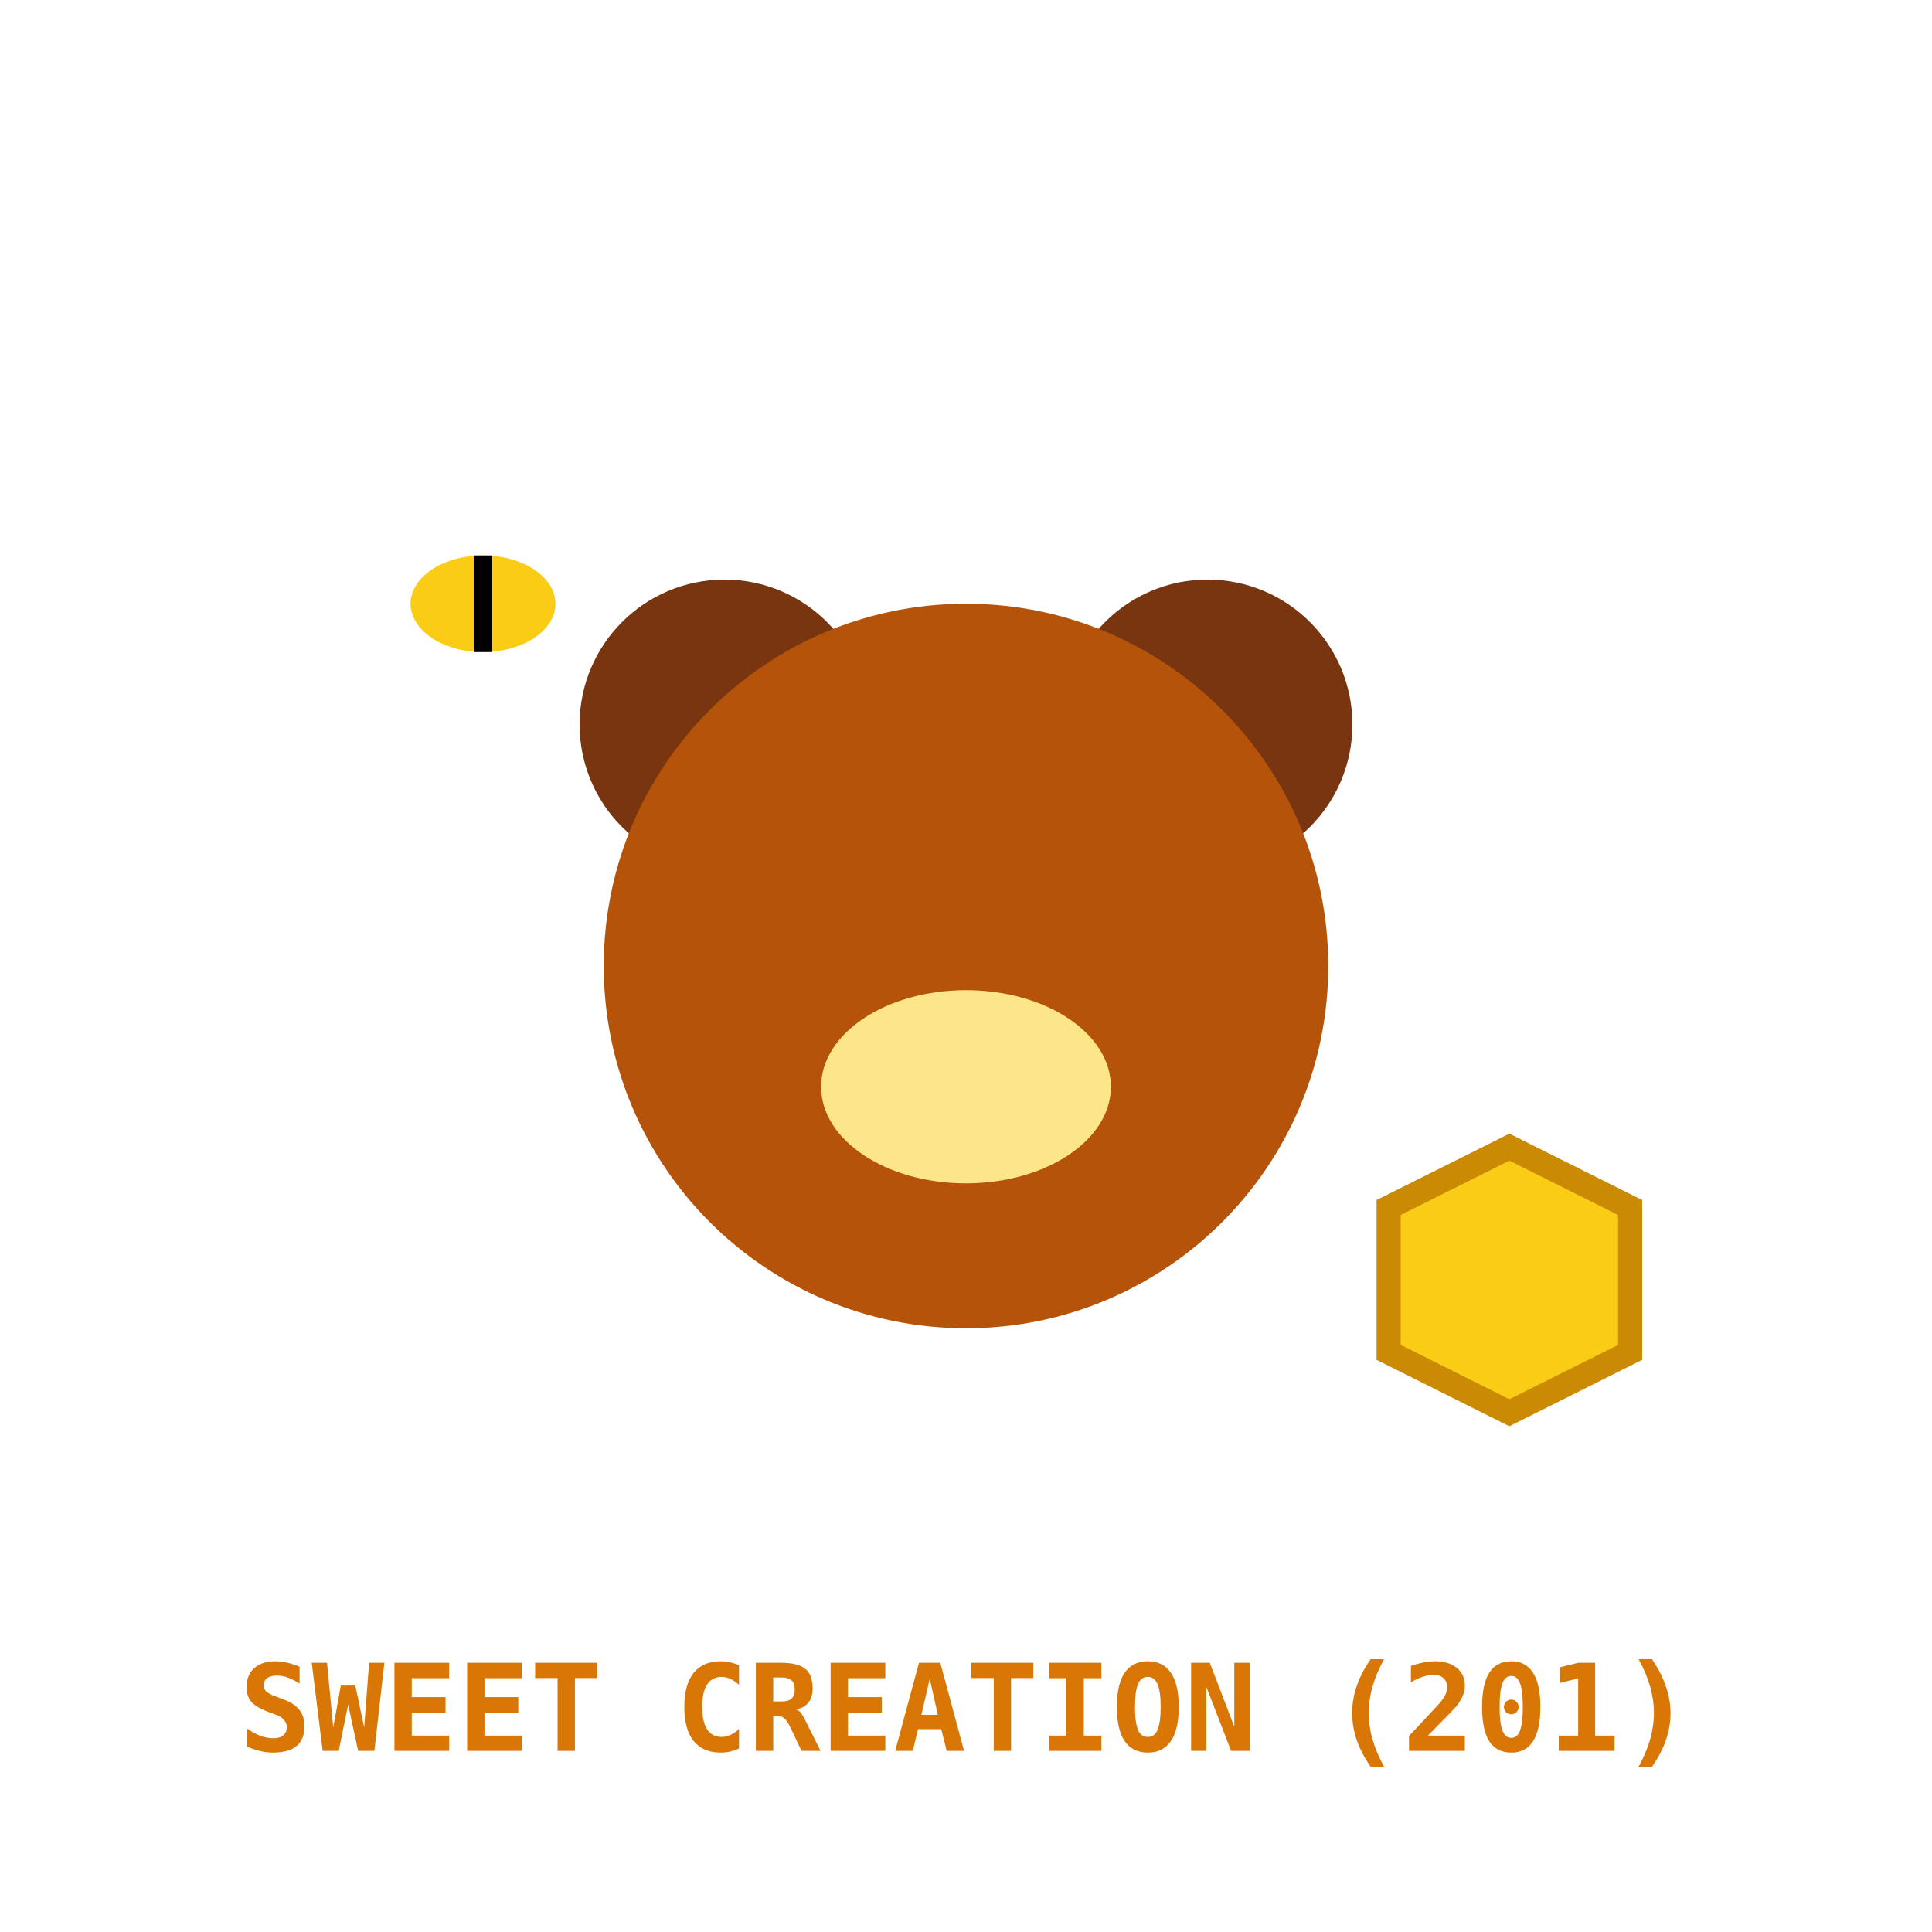
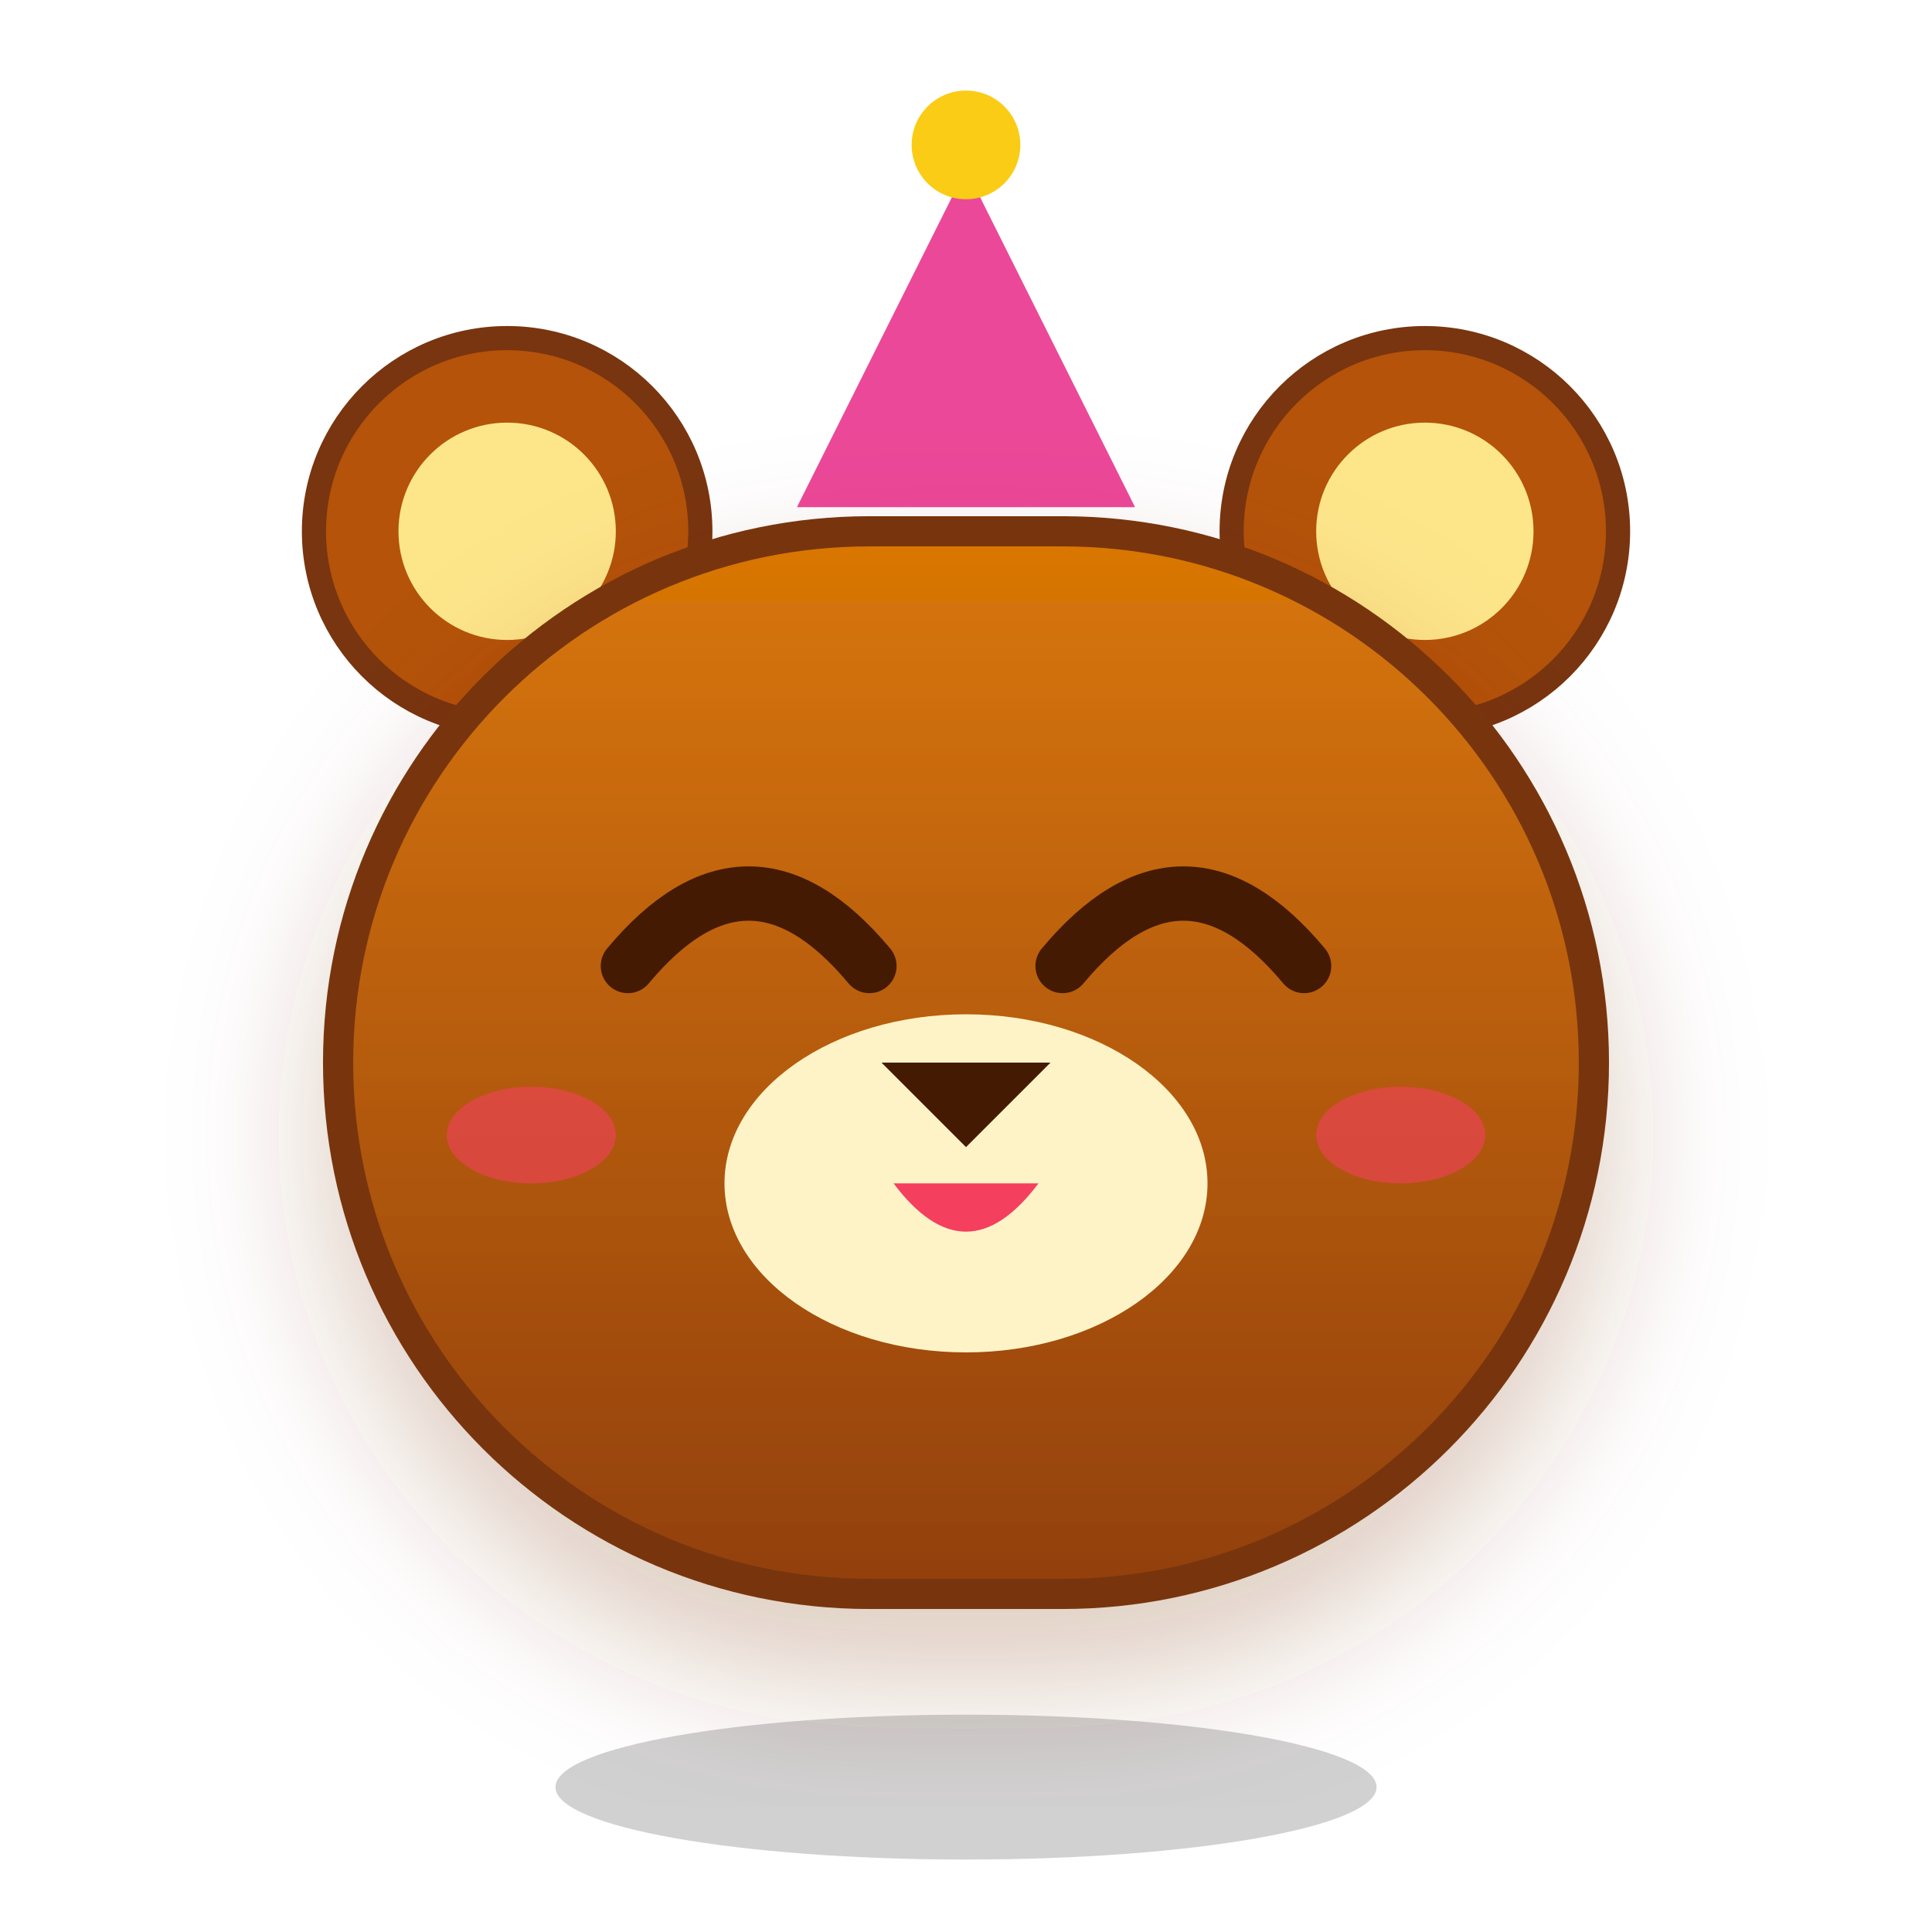
<svg xmlns="http://www.w3.org/2000/svg" viewBox="0 0 160 160" width="100%" height="100%">
-   <circle cx="60" cy="60" r="12" fill="#78350f" />
-   <circle cx="100" cy="60" r="12" fill="#78350f" />
-   <circle cx="80" cy="80" r="30" fill="#b45309" />
-   <ellipse cx="80" cy="90" rx="12" ry="8" fill="#fde68a" />
-   <polygon points="115,100 125,95 135,100 135,112 125,117 115,112" fill="#facc15" stroke="#ca8a04" stroke-width="2" />
-   <ellipse cx="40" cy="50" rx="6" ry="4" fill="#facc15" />
-   <line x1="40" y1="46" x2="40" y2="54" stroke="#000" stroke-width="1.5" />
-   <text x="80" y="145" font-family="monospace" font-size="10" font-weight="bold" fill="#d97706" text-anchor="middle">SWEET CREATION (201)</text>
+   <defs>
+     <linearGradient id="bear-grad" x1="0%" y1="0%" x2="0%" y2="100%">
+       <stop offset="0%" stop-color="#d97706" />
+       <stop offset="100%" stop-color="#92400e" />
+     </linearGradient>
+     <filter id="bear-glow" x="-20%" y="-20%" width="140%" height="140%">
+       <feDropShadow dx="0" dy="6" stdDeviation="6" flood-color="#78350f" flood-opacity="0.25" />
+     </filter>
+   </defs>
+   <style>
+     @keyframes happyJump {
+       0%, 100% { transform: translateY(0) scale(1, 1); }
+       30% { transform: translateY(6px) scale(1.08, 0.92); }
+       55% { transform: translateY(-16px) scale(0.94, 1.06); }
+       75% { transform: translateY(-2px) scale(1.02, 0.98); }
+     }
+     .head-jump { animation: happyJump 1.8s cubic-bezier(0.28, 0.84, 0.42, 1) infinite; transform-origin: 80px 145px; }
+   </style>
+   <ellipse cx="80" cy="148" rx="34" ry="6" fill="#000000" opacity="0.18" />
+   <g class="head-jump">
+     <polygon points="80,14 66,42 94,42" fill="#ec4899" />
+     <circle cx="80" cy="12" r="4.5" fill="#facc15" />
+     <circle cx="42" cy="44" r="16" fill="#b45309" stroke="#78350f" stroke-width="2" />
+     <circle cx="42" cy="44" r="9" fill="#fde68a" />
+     <circle cx="118" cy="44" r="16" fill="#b45309" stroke="#78350f" stroke-width="2" />
+     <circle cx="118" cy="44" r="9" fill="#fde68a" />
+     <rect x="28" y="44" width="104" height="88" rx="44" fill="url(#bear-grad)" stroke="#78350f" stroke-width="2.5" filter="url(#bear-glow)" />
+     <path d="M 52 80 Q 62 68 72 80" fill="none" stroke="#451a03" stroke-width="4.5" stroke-linecap="round" />
+     <path d="M 88 80 Q 98 68 108 80" fill="none" stroke="#451a03" stroke-width="4.5" stroke-linecap="round" />
+     <ellipse cx="80" cy="98" rx="20" ry="14" fill="#fef3c7" />
+     <polygon points="80,95 73,88 87,88" fill="#451a03" />
+     <path d="M 74 98 Q 80 106 86 98 Z" fill="#f43f5e" />
+     <ellipse cx="44" cy="94" rx="7" ry="4" fill="#f43f5e" opacity="0.6" />
+     <ellipse cx="116" cy="94" rx="7" ry="4" fill="#f43f5e" opacity="0.6" />
+   </g>
</svg>
